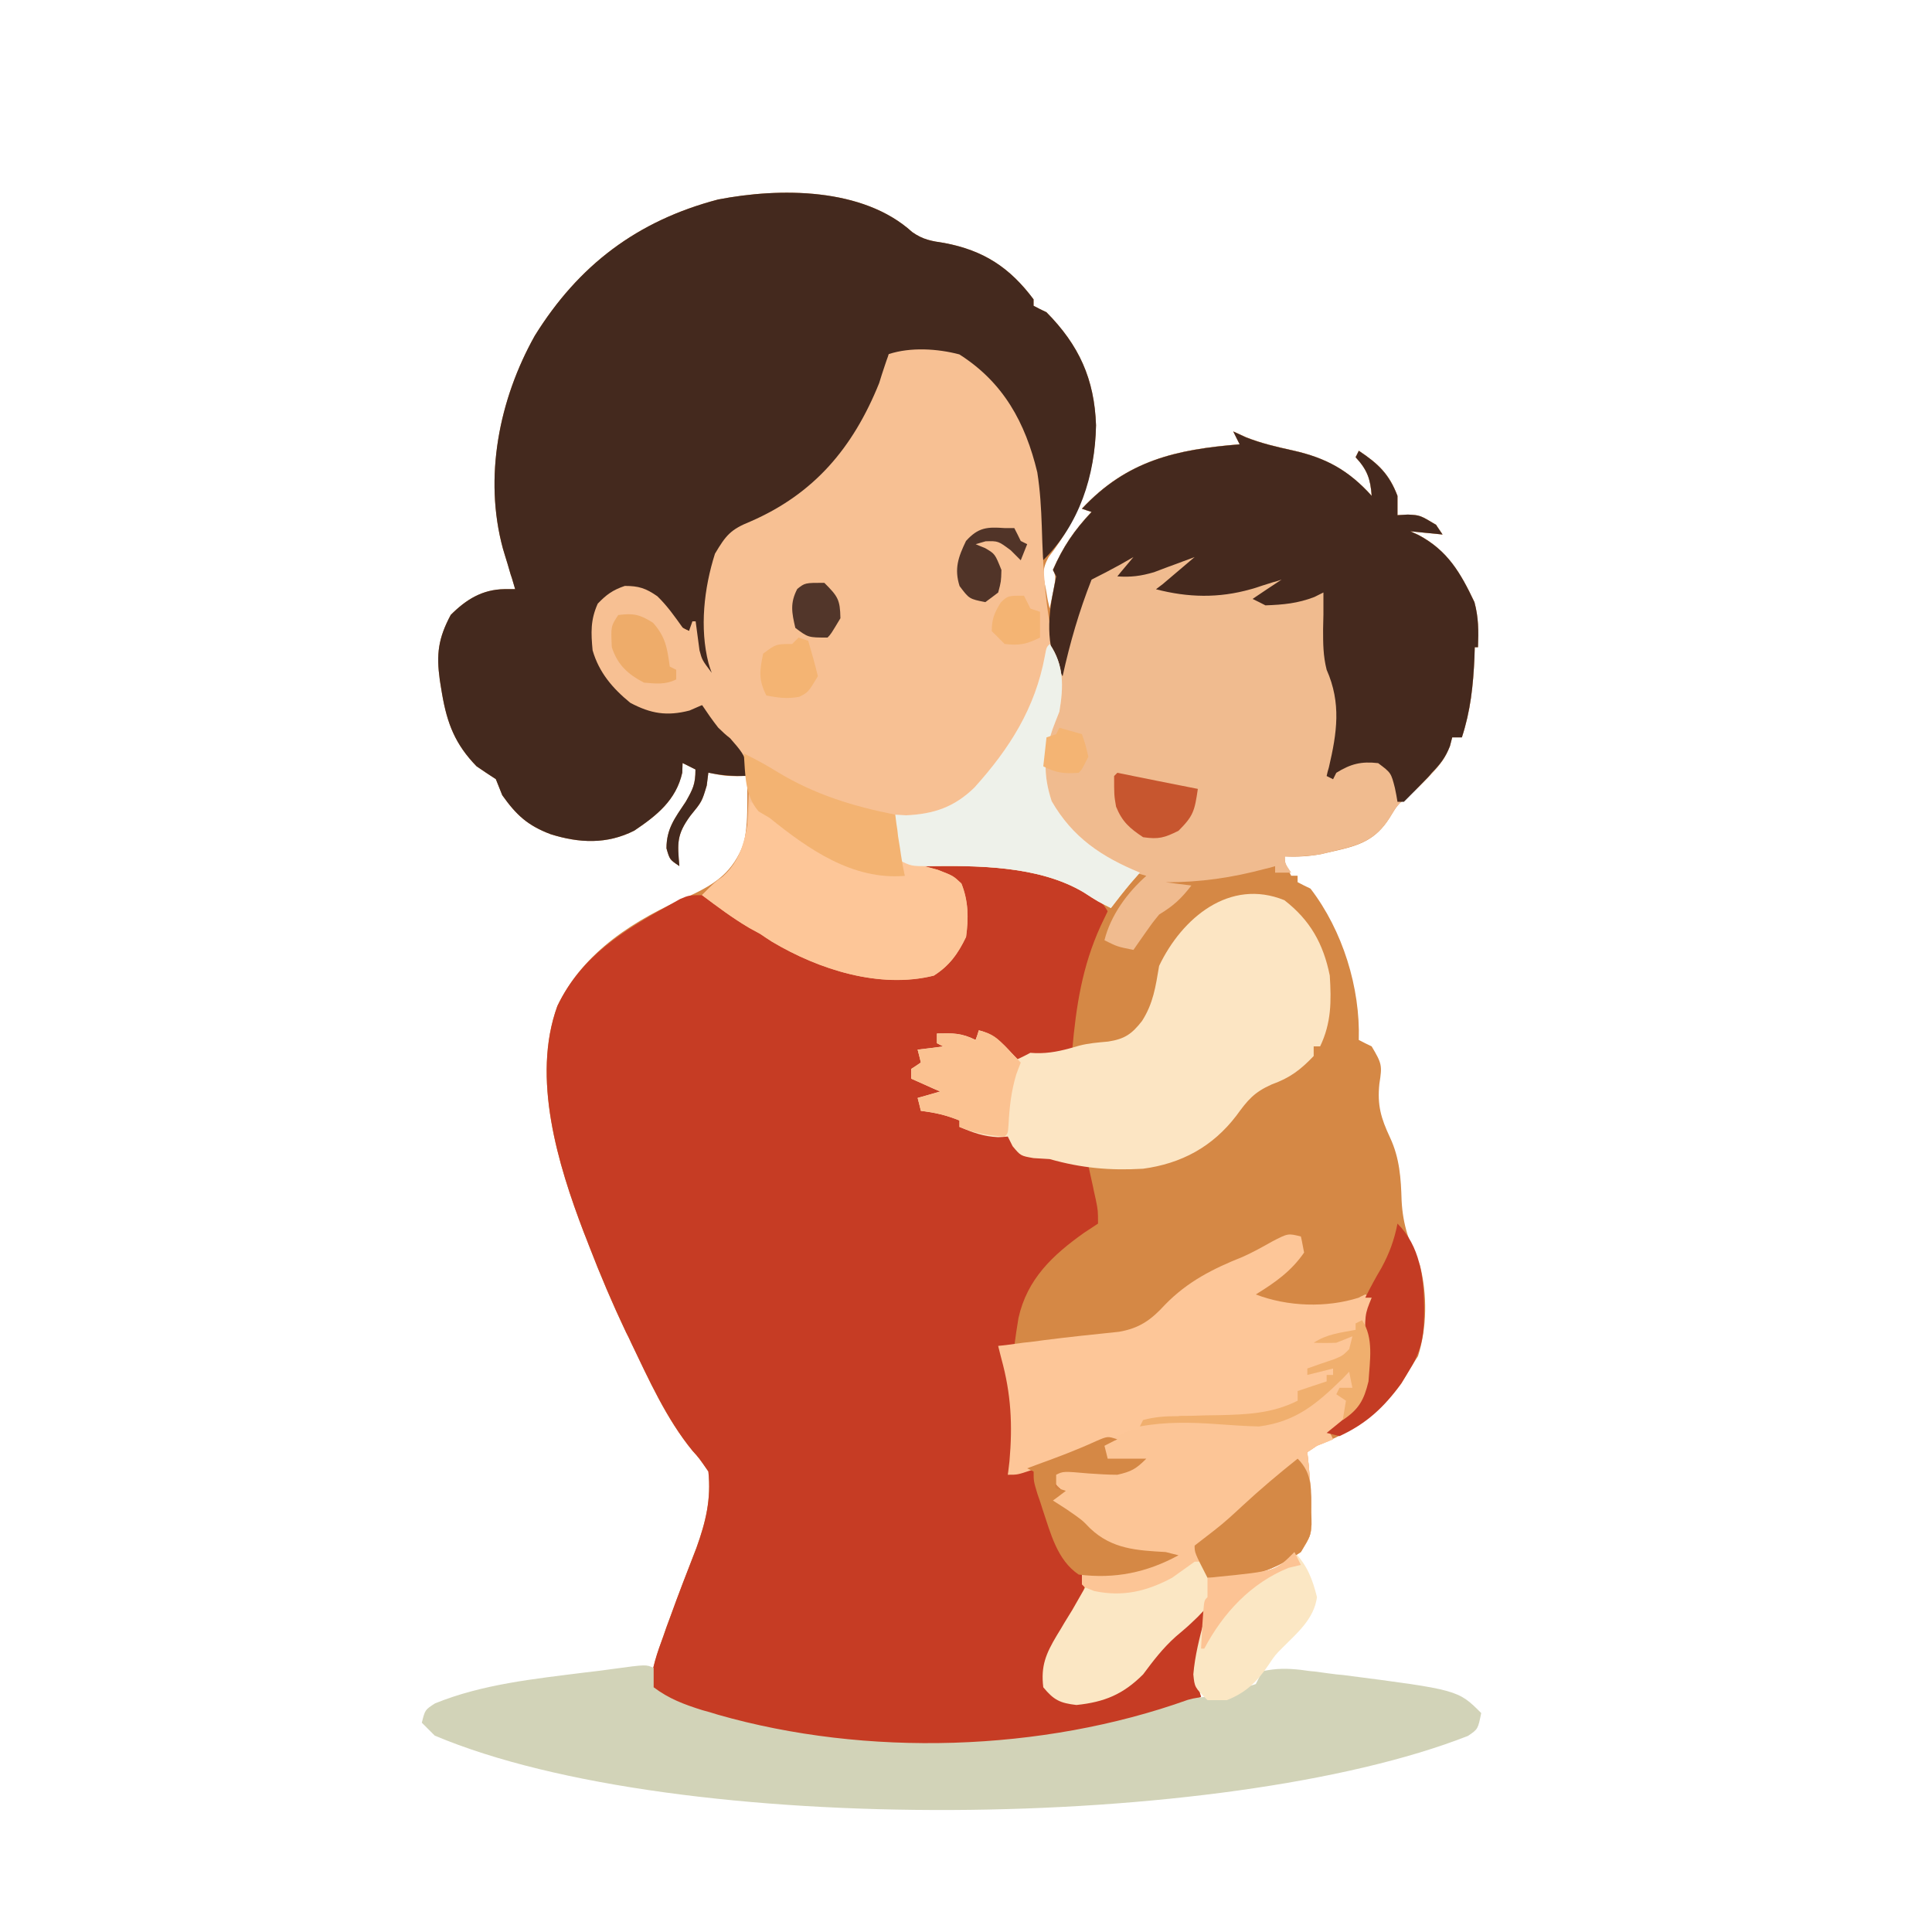
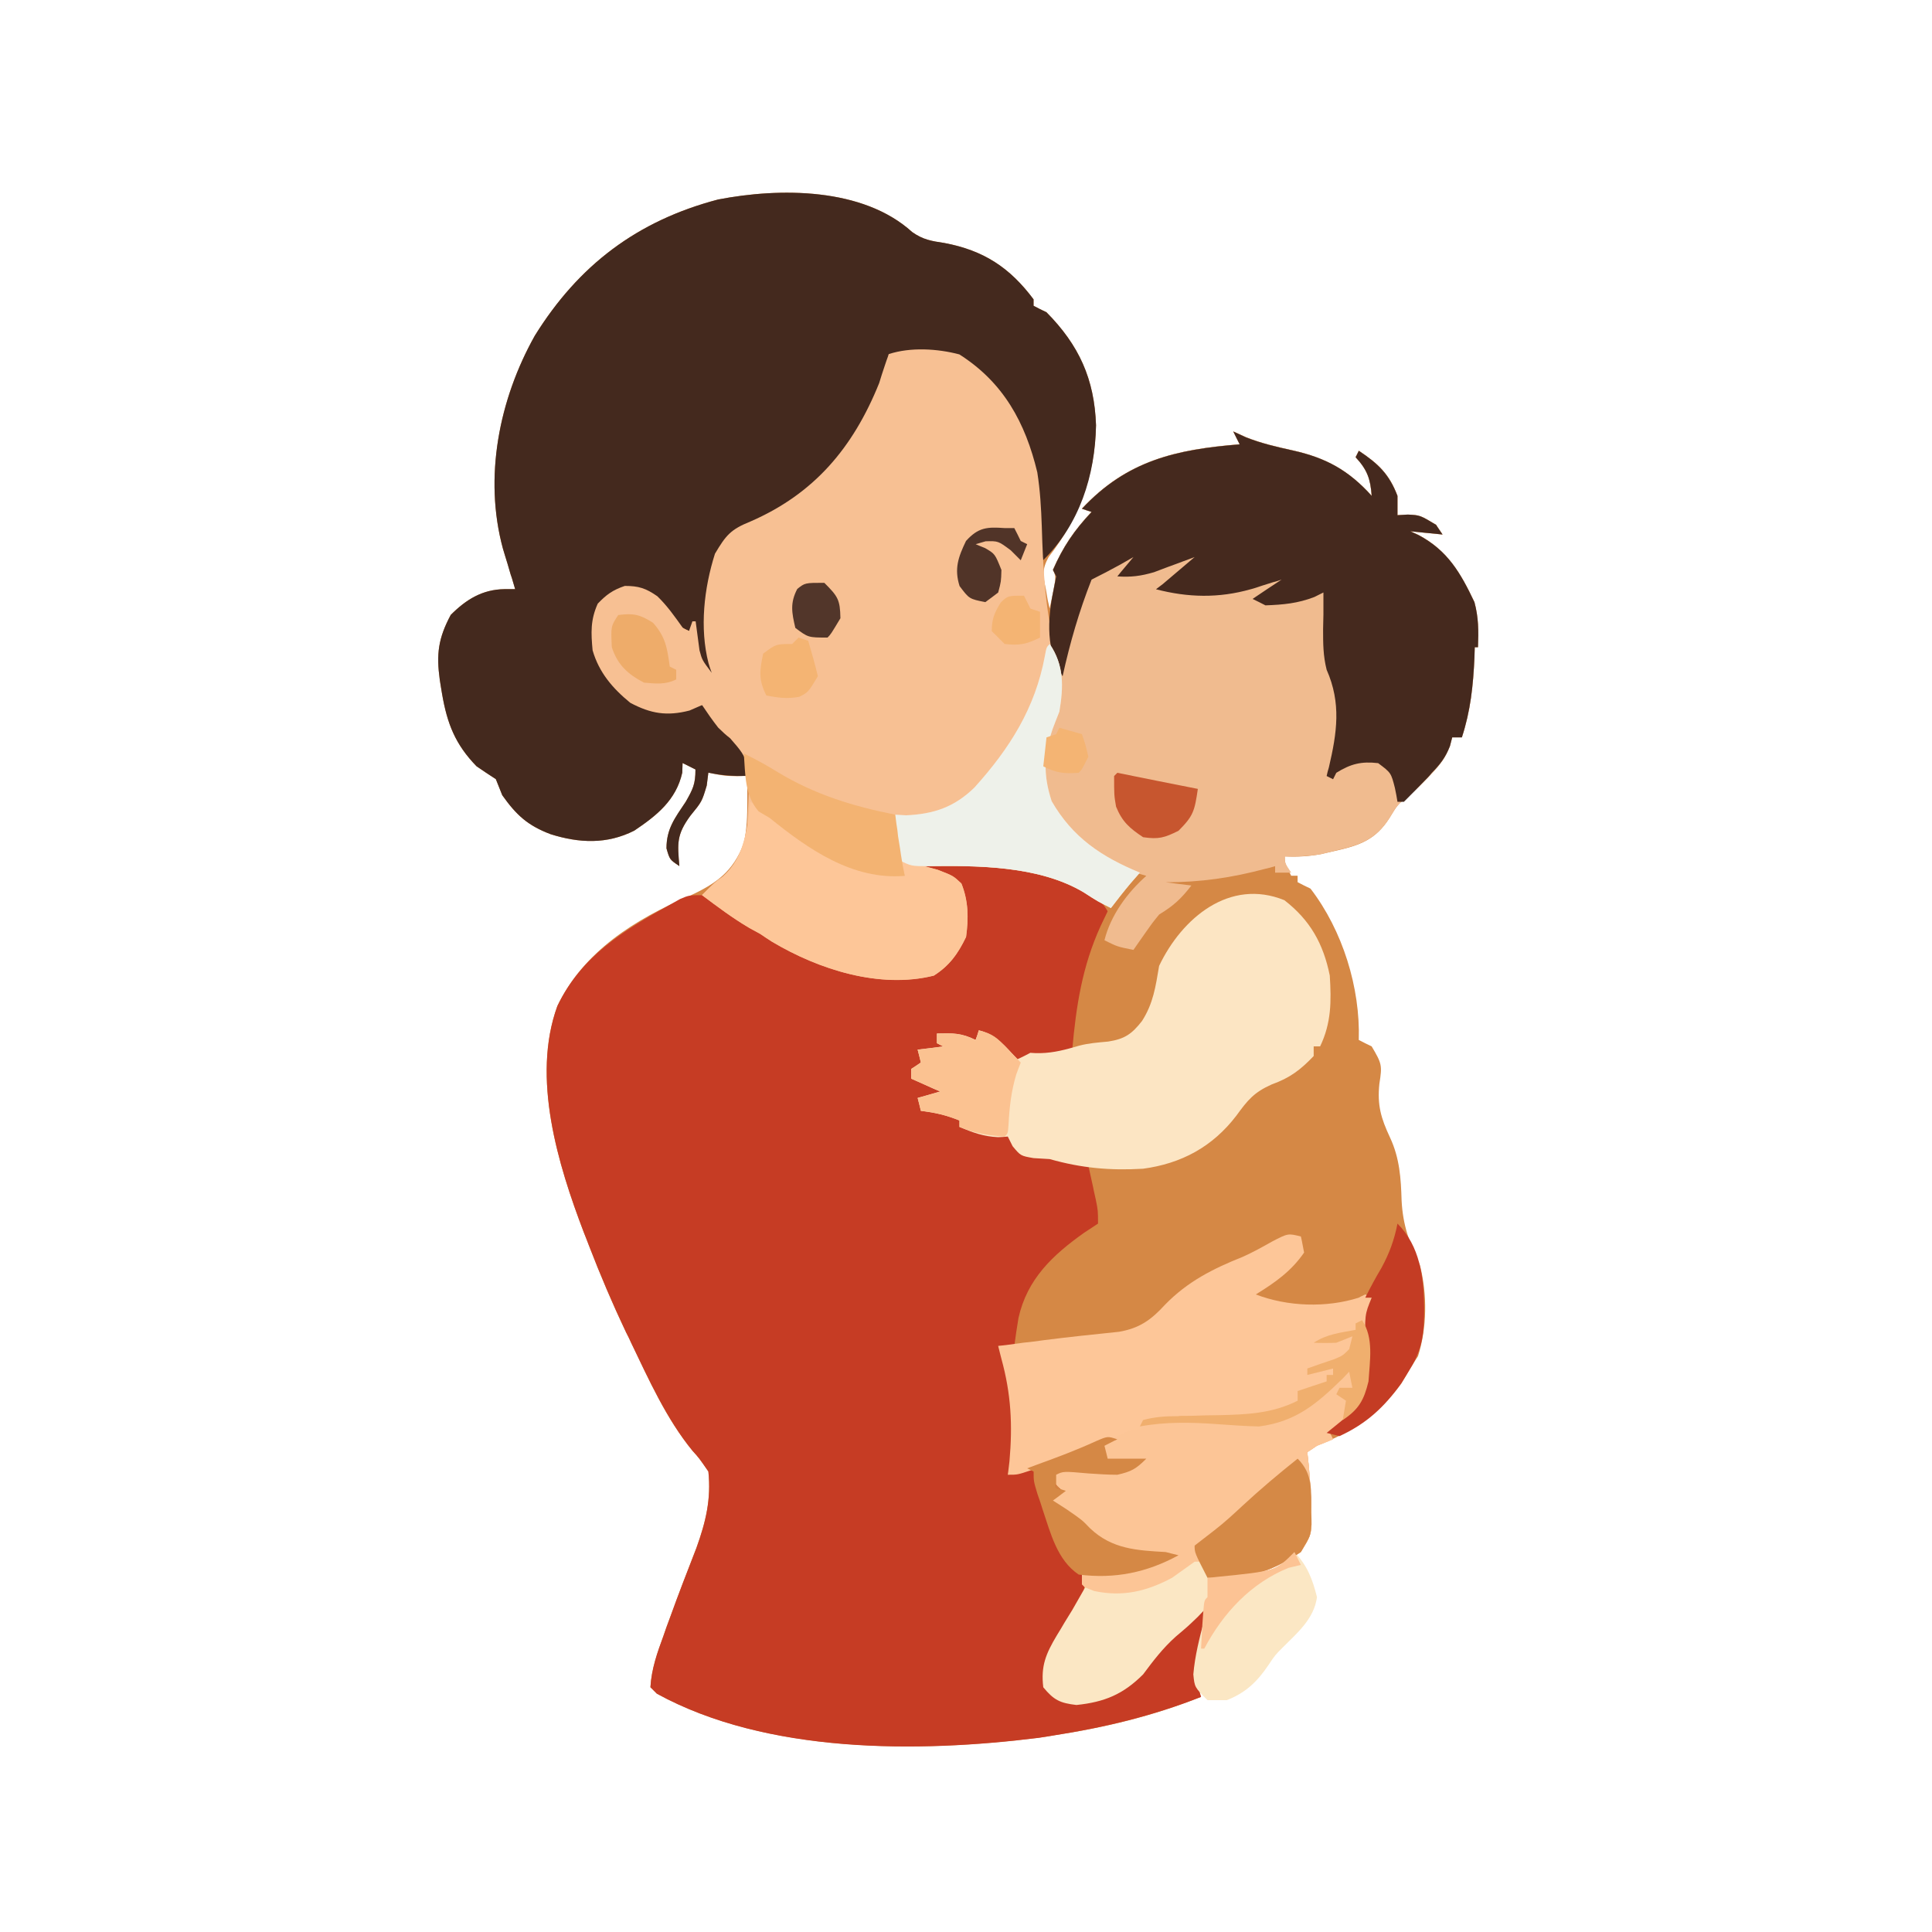
<svg xmlns="http://www.w3.org/2000/svg" version="1.1" width="600" height="600" viewBox="0 0 600 600" role="img" aria-label="Mother">
  <path d="M0 0 C3.4 2.4 6 2.8 10 3.4 C22.2 5.7 30.3 11 37.7 20.9 C37.7 21.6 37.7 22.3 37.7 22.9 C39 23.6 40.4 24.3 41.7 24.9 C51.8 35.1 56.6 45.6 57.1 60 C56.8 75.4 51.9 88.7 42.4 100.9 C40.3 104.7 40.6 106.6 41.5 110.8 C41.7 112 41.9 113.1 42.1 114.3 C42.3 115.2 42.5 116 42.7 116.9 C44.8 107.2 44.8 107.2 43.7 104.9 C46.8 97.8 50.3 92.6 55.7 86.9 C54.7 86.6 53.7 86.3 52.7 85.9 C66.7 70.9 82 67.5 101.7 65.9 C101.1 64.6 100.4 63.3 99.7 61.9 C100.4 62.2 100.4 62.2 103.7 63.7 C108.4 65.6 113.2 66.7 118.2 67.8 C128.5 70.1 135.5 74 142.7 81.9 C142.3 76.6 141.4 73.8 137.7 69.9 C138 69.3 138.4 68.6 138.7 67.9 C144.7 71.9 148.2 75.1 150.7 81.9 C150.7 83.9 150.7 85.9 150.7 87.9 C151.8 87.9 152.8 87.8 153.9 87.8 C157.7 87.9 157.7 87.9 162.7 90.9 C163.4 91.9 164 92.9 164.7 93.9 C161.4 93.6 158.1 93.3 154.7 92.9 C155.6 93.3 156.5 93.7 157.3 94.1 C166.3 98.9 170.3 105.9 174.6 114.9 C175.9 119.7 175.9 124 175.7 128.9 C175.4 128.9 175.1 128.9 174.7 128.9 C174.7 130 174.6 131.1 174.6 132.3 C174.2 141 173.4 148.7 170.7 156.9 C169.7 156.9 168.7 156.9 167.7 156.9 C167.5 157.8 167.2 158.7 167 159.6 C165.6 163.2 164.1 165.2 161.5 168 C160.7 168.9 159.9 169.7 159 170.6 C156.7 172.9 156.7 172.9 153.5 175.6 C150.7 177.9 150.7 177.9 148.2 182 C143.9 188.8 138.9 190.5 131.3 192.2 C129.8 192.5 128.4 192.9 126.9 193.2 C123.1 193.9 119.6 194.1 115.7 193.9 C115.7 195.9 115.7 195.9 117.7 199.9 C118.4 199.9 119 199.9 119.7 199.9 C119.7 200.6 119.7 201.3 119.7 201.9 C121 202.6 122.4 203.3 123.7 203.9 C133.7 216.9 139.2 234.7 138.7 250.9 C140 251.6 141.4 252.3 142.7 252.9 C145.9 258.3 146 258.8 145.1 264.5 C144.4 271.2 145.6 275.2 148.4 281.2 C151.4 287.6 151.8 293.9 152 300.8 C152.4 308.5 154.4 313.9 157.7 320.9 C160 329.9 159.9 340.3 157.1 349.1 C156.3 350.3 155.5 351.6 154.7 352.9 C153.8 354.5 152.9 356 151.9 357.6 C144.7 367.4 136.9 372.5 125.7 376.9 C124.7 377.6 123.7 378.3 122.7 378.9 C122.9 380.4 123 381.9 123.2 383.5 C123.6 388.3 123.9 393 124 397.8 C124 399 124 400.3 124 401.6 C123.7 404.9 123.7 404.9 120.7 409.9 C110.5 416.8 103.7 418.2 91.7 417.9 C91.4 416.3 91.1 414.6 90.7 412.9 C87.3 414.8 84.1 416.6 81 419 C73 423.7 64.8 424.5 55.7 422.9 C55.1 422.6 54.4 422.3 53.7 421.9 C53 423.3 52.3 424.6 51.6 426 C50.7 427.7 49.8 429.5 48.8 431.2 C47.9 433 47 434.7 46.1 436.5 C43.7 440.9 43.7 440.9 41.7 443.9 C40.9 450.9 40.9 450.9 43.7 454.4 C49.3 457.2 54.3 456.3 60.2 454.9 C67.4 451.7 72.2 447 76.8 440.8 C80 436.6 83.4 434 87.7 430.9 C89 429.6 90.4 428.3 91.7 426.9 C91.2 430.8 90.6 434.5 89.7 438.3 C88.5 444 87.9 449.4 89.7 454.9 C74.7 460.9 59.7 464.5 43.7 466.9 C42.3 467.2 40.8 467.4 39.3 467.6 C1.9 472.3 -45.2 472.6 -79.3 453.9 C-79.9 453.3 -80.6 452.6 -81.3 451.9 C-80.9 446.2 -79.1 441.2 -77.2 435.8 C-76.6 434.1 -76 432.3 -75.3 430.5 C-72.6 423.2 -69.8 415.9 -67 408.6 C-64.1 400.6 -62.4 393.5 -63.3 384.9 C-66.2 380.7 -66.2 380.7 -68.2 378.5 C-76.3 368.7 -81.8 356.4 -87.3 344.9 C-87.5 344.4 -87.5 344.4 -88.9 341.6 C-93.1 332.8 -96.9 323.8 -100.4 314.7 C-100.9 313.3 -101.4 312 -102 310.6 C-110 289.6 -118.3 262.6 -110.2 240.4 C-102.1 223.4 -86 213.4 -69.2 206.2 C-60.8 202.3 -55.7 198.7 -52.3 189.9 C-51.3 185.3 -51.2 181.4 -51.2 176.6 C-51.2 175.2 -51.2 173.7 -51.2 172.3 C-51.3 171.2 -51.3 170.1 -51.3 168.9 C-51.8 168.9 -51.8 168.9 -54.5 169 C-58.3 168.9 -58.3 168.9 -63.3 167.9 C-63.4 168.6 -63.4 168.6 -63.8 171.9 C-65.3 176.9 -65.3 176.9 -68.9 181.3 C-73.2 187.2 -72.9 189.8 -72.3 196.9 C-75.3 194.9 -75.3 194.9 -76.3 191.4 C-76.3 185.3 -73.7 182 -70.3 176.9 C-68.1 173 -67.3 171.5 -67.3 166.9 C-67.9 166.6 -67.9 166.6 -71.3 164.9 C-71.3 165.9 -71.4 166.9 -71.4 167.9 C-73.3 176.4 -79.3 181.2 -86.3 185.9 C-94.8 190.2 -103.4 189.8 -112.3 187 C-119.4 184.3 -122.9 181.1 -127.3 174.9 C-127.6 174.1 -127.6 174.1 -129.3 169.9 C-131.3 168.6 -133.3 167.3 -135.3 165.9 C-141.9 159.1 -144.4 152.7 -146 143.4 C-146.2 142 -146.5 140.6 -146.7 139.1 C-147.8 131.1 -147.2 126.2 -143.3 118.9 C-138.5 114.1 -133.5 111 -126.6 110.9 C-125.5 110.9 -124.4 110.9 -123.3 110.9 C-123.6 109.8 -124 108.6 -124.3 107.5 C-124.6 106.7 -124.6 106.7 -125.7 102.9 C-126.2 101.4 -126.6 99.9 -127.1 98.3 C-133.1 76.2 -128.3 52 -117.2 32.2 C-103.6 10.3 -85.4 -3.5 -60.3 -10.1 C-41.2 -13.8 -15.3 -13.9 0 0 Z " fill="#D58845" transform="translate(283.2812,72.0625)" />
  <path d="M0 0 C39.4 0.9 39.4 0.9 53 10 C55.7 12.9 55.7 12.9 57 15 C56.6 15.8 56.6 15.8 54.8 19.6 C49.1 32.1 47.2 44.4 46 58 C40 59.5 34.2 61 28 61 C25.3 58.3 22.7 55.7 20 53 C19 53 18 53 17 53 C16.7 53.7 16.3 54.3 16 55 C12 54.3 8.1 53.7 4 53 C4 54 4 55 4 56 C5.3 56.7 6.6 57.3 8 58 C4.7 58 1.4 58 -2 58 C-1 61 -1 61 1 63 C-0.6 63.3 -2.3 63.7 -4 64 C-4 65 -4 66 -4 67 C-2.5 67.5 -1.1 67.9 0.4 68.4 C5 70 5 70 6 72 C4.8 72.2 4.8 72.2 -1 73 C-1 74 -1 75 -1 76 C0.4 76.3 1.8 76.6 3.3 76.9 C8 78 8 78 11 80 C11 80.7 11 81.3 11 82 C16.2 83.4 20.6 84.2 26 84 C26.5 85 26.9 85.9 27.4 86.9 C30 90 30 90 34 90.7 C35.6 90.8 37.3 90.9 39 91 C43 91.9 47 92.9 51 94 C51.5 96.2 52 98.5 52.5 100.8 C52.6 101.4 52.6 101.4 53.3 104.5 C54 108 54 108 54 112 C52.5 113 51.1 113.9 49.6 114.9 C39.9 121.8 32 129.2 29.3 141.3 C28.8 144.2 28.4 147.1 28 150 C26.4 150 24.7 150 23 150 C23.6 151.7 24.3 153.4 24.9 155.1 C29.3 166.6 28.8 178.2 26 190 C35.6 186.7 45 183.3 54.2 179 C57 178 57 178 60 179 C59.3 179.3 59.3 179.3 56 181 C56.3 182.3 56.7 183.6 57 185 C61 185 64.9 185 69 185 C65.8 188.2 64.4 189 60 190 C57.1 190 54.2 189.8 51.2 189.6 C43.2 188.9 43.2 188.9 41 190 C41 191.3 41 192.6 41 194 C42 194.3 43 194.7 44 195 C42.7 196 41.4 197 40 198 C41.4 198.9 42.8 199.8 44.2 200.7 C49 204 49 204 51.5 206.6 C58.3 213.1 66.1 213.5 75 214 C76.3 214.3 77.6 214.7 79 215 C68.6 220.7 60.6 221.2 49 220 C49.3 220.8 49.5 221.6 49.8 222.4 C50.1 227.8 47.8 231 45.2 235.7 C44.7 236.5 44.7 236.5 42.4 240.8 C41 243.2 39.6 245.6 38 248 C37.2 255 37.2 255 39.9 258.5 C45.6 261.3 50.5 260.3 56.5 259 C63.7 255.8 68.4 251.1 73.1 244.9 C76.3 240.6 79.7 238.1 84 235 C85.3 233.7 86.6 232.4 88 231 C87.5 234.9 86.9 238.6 85.9 242.4 C84.8 248.1 84.1 253.4 86 259 C71 264.9 55.9 268.5 40 271 C38.5 271.2 37.1 271.5 35.6 271.7 C-1.9 276.4 -48.9 276.7 -83 258 C-83.7 257.3 -84.3 256.7 -85 256 C-84.7 250.3 -82.9 245.2 -80.9 239.9 C-80.3 238.1 -79.7 236.4 -79 234.6 C-76.4 227.2 -73.5 219.9 -70.7 212.7 C-67.8 204.6 -66.1 197.6 -67 189 C-69.9 184.8 -69.9 184.8 -71.9 182.6 C-80 172.7 -85.5 160.4 -91 149 C-91.5 147.9 -92 146.8 -92.6 145.7 C-96.8 136.8 -100.6 127.9 -104.1 118.8 C-104.6 117.4 -105.2 116.1 -105.7 114.7 C-113.7 93.7 -122 66.7 -113.9 44.4 C-106.5 29 -93.5 21 -79 13 C-77.9 12.4 -76.9 11.8 -75.8 11.2 C-73 10 -73 10 -68 10 C-64.7 12.1 -64.7 12.1 -61.1 14.8 C-56.8 18 -52.8 20.7 -48 23 C-46.9 23.6 -45.9 24.3 -44.8 24.9 C-31.3 32.3 -16.3 36 -1 35 C4.3 32.9 7.4 31.1 10.8 26.6 C13 19.9 13.1 12.9 10.6 6.3 C7 3.1 3.7 2.7 -1 2 C-0.7 1.3 -0.3 0.7 0 0 Z " fill="#C63C24" transform="translate(287,268)" />
  <path d="M0 0 C3.4 2.4 6 2.8 10 3.4 C22.2 5.7 30.3 11 37.7 20.9 C37.7 21.6 37.7 22.3 37.7 22.9 C39 23.6 40.4 24.3 41.7 24.9 C51.8 35.1 56.6 45.6 57.1 60 C56.8 75.7 52 90.7 40.7 101.9 C39.7 97.7 39.5 94 39.4 89.7 C38.4 71.3 33.6 54.6 19.7 41.9 C11.4 36.9 2.2 37.8 -7.3 37.9 C-7.4 39.1 -7.6 40.2 -7.8 41.4 C-12.5 58.9 -23.3 74.8 -38.3 84.9 C-43.8 88.1 -49.4 90.6 -55.3 92.9 C-62.9 100.7 -63.4 112.4 -63.6 122.8 C-63.5 128.4 -62.8 133.5 -61.3 138.9 C-66.6 133.6 -67.5 129.3 -68.3 121.9 C-68.6 122.6 -68.9 123.3 -69.3 123.9 C-73.3 121.9 -73.3 121.9 -76.7 117.4 C-80.3 112.9 -80.3 112.9 -85.3 110.9 C-89.8 111 -91.7 111.4 -95.2 114.4 C-98.6 118.5 -98.7 121.5 -98.6 126.9 C-97.9 133.6 -94.6 138.5 -90.1 143.4 C-84.2 147.4 -79 149.5 -71.9 148.1 C-70.7 147.7 -69.5 147.3 -68.3 146.9 C-67 146.9 -65.6 146.9 -64.3 146.9 C-62.3 149 -62.3 149 -60.3 151.7 C-57.7 155.1 -55.3 157.9 -52.3 160.9 C-51.5 165.2 -51.5 165.2 -51.3 168.9 C-55.6 169 -59 168.8 -63.3 167.9 C-63.4 168.6 -63.4 168.6 -63.8 171.9 C-65.3 176.9 -65.3 176.9 -68.9 181.3 C-73.2 187.2 -72.9 189.8 -72.3 196.9 C-75.3 194.9 -75.3 194.9 -76.3 191.4 C-76.3 185.3 -73.7 182 -70.3 176.9 C-68.1 173 -67.3 171.5 -67.3 166.9 C-67.9 166.6 -67.9 166.6 -71.3 164.9 C-71.3 165.9 -71.4 166.9 -71.4 167.9 C-73.3 176.4 -79.3 181.2 -86.3 185.9 C-94.8 190.2 -103.4 189.8 -112.3 187 C-119.4 184.3 -122.9 181.1 -127.3 174.9 C-127.6 174.1 -127.6 174.1 -129.3 169.9 C-131.3 168.6 -133.3 167.3 -135.3 165.9 C-141.9 159.1 -144.4 152.7 -146 143.4 C-146.2 142 -146.5 140.6 -146.7 139.1 C-147.8 131.1 -147.2 126.2 -143.3 118.9 C-138.5 114.1 -133.5 111 -126.6 110.9 C-125.5 110.9 -124.4 110.9 -123.3 110.9 C-123.6 109.8 -124 108.6 -124.3 107.5 C-124.6 106.7 -124.6 106.7 -125.7 102.9 C-126.2 101.4 -126.6 99.9 -127.1 98.3 C-133.1 76.2 -128.3 52 -117.2 32.2 C-103.6 10.3 -85.4 -3.5 -60.3 -10.1 C-41.2 -13.8 -15.3 -13.9 0 0 Z " fill="#44291E" transform="translate(283.2812,72.0625)" />
  <path d="M0 0 C13.7 8.7 20.5 21.2 24.2 36.6 C25.1 42.3 25.4 47.7 25.6 53.4 C26 67 26.7 80.3 30.2 93.5 C32.5 102 32.2 108 29 116.3 C26.2 124.3 25.9 130.5 28.6 138.7 C35.1 150.1 44.1 156 56.1 160.9 C55.1 162 54.2 163.1 53.2 164.2 C51.1 166.7 49 169.3 47.1 171.9 C43.1 169.9 43.1 169.9 38.6 167 C24.4 158.6 5.1 158.7 -10.9 158.9 C-10.2 159.1 -10.2 159.1 -6.7 160.1 C-1.9 161.9 -1.9 161.9 0.6 164.3 C2.8 169.9 2.9 175 2.1 180.9 C-0.4 186.1 -3.1 189.8 -7.9 192.9 C-24.8 197.1 -43.7 191 -58.2 182.4 C-59.5 181.6 -60.7 180.8 -61.9 179.9 C-63 179.3 -64.1 178.7 -65.2 178.1 C-70.4 175.1 -75.1 171.5 -79.9 167.9 C-75.9 163.9 -75.9 163.9 -73.4 162.2 C-68.8 158 -67.1 153 -65.9 146.9 C-64.9 126.4 -64.9 126.4 -71.2 119.2 C-72.5 118.2 -73.7 117.1 -74.9 115.9 C-76.7 113.6 -78.3 111.3 -79.9 108.9 C-81.2 109.5 -82.5 110 -83.8 110.6 C-90.8 112.4 -95.8 111.6 -102.2 108.2 C-107.7 103.7 -111.9 98.8 -113.9 91.9 C-114.4 86.5 -114.6 82.5 -112.3 77.4 C-109.6 74.6 -107.7 73.2 -103.9 71.9 C-99.6 71.9 -97.4 72.6 -93.8 75.1 C-90.7 78.1 -88.4 81.4 -85.9 84.9 C-85.3 85.3 -84.6 85.6 -83.9 85.9 C-83.8 85.4 -83.8 85.4 -82.9 82.9 C-82.6 82.9 -82.3 82.9 -81.9 82.9 C-81.5 85.9 -81.1 88.9 -80.7 91.9 C-79.9 94.9 -79.9 94.9 -76.9 98.9 C-77.3 97.9 -77.6 96.9 -77.9 95.9 C-80.7 85 -79.3 72.6 -75.9 61.9 C-72.5 56.2 -71.1 54.4 -64.9 51.9 C-45.1 43.3 -33 29 -24.9 8.9 C-24.4 7.2 -23.8 5.4 -23.2 3.6 C-22.8 2.4 -22.4 1.2 -21.9 -0.1 C-15.2 -2.3 -6.8 -1.8 0 0 Z " fill="#F7C093" transform="translate(297.9375,110.0625)" />
  <path d="M0 0 C1.3 0.6 2.6 1.2 3.9 1.8 C8.7 3.7 13.5 4.8 18.5 5.9 C28.8 8.2 35.8 12 43 20 C42.6 14.7 41.6 11.9 38 8 C38.3 7.3 38.7 6.7 39 6 C45 10 48.4 13.2 51 20 C51 22 51 24 51 26 C52.1 25.9 53.1 25.9 54.2 25.8 C58 26 58 26 63 29 C63.3 29.5 63.3 29.5 65 32 C61.7 31.7 58.4 31.3 55 31 C55.9 31.4 56.7 31.8 57.6 32.2 C66.6 37 70.6 43.9 74.9 53 C76.2 57.8 76.2 62 76 67 C75.7 67 75.3 67 75 67 C75 68.1 74.9 69.2 74.9 70.3 C74.5 79 73.7 86.7 71 95 C70 95 69 95 68 95 C67.9 95.4 67.9 95.4 67.3 97.7 C65.9 101.3 64.4 103.3 61.8 106.1 C60.9 106.9 60.1 107.8 59.3 108.7 C57 111 57 111 53.8 113.6 C51 116 51 116 48.5 120.1 C44.2 126.8 39.2 128.5 31.6 130.2 C30.1 130.6 28.7 130.9 27.2 131.3 C23.3 131.9 19.9 132.1 16 132 C16 134 16 134 18 137 C16.4 137 14.7 137 13 137 C13 136.3 13 135.7 13 135 C12 135.3 11 135.6 10 135.8 C-0.5 138.6 -10.1 140 -21 140 C-18.4 140.3 -15.7 140.7 -13 141 C-16.2 145.1 -18.4 147.2 -23 150 C-25.2 152.7 -25.2 152.7 -27.3 155.7 C-28 156.7 -28.7 157.7 -29.4 158.7 C-29.9 159.5 -30.5 160.2 -31 161 C-36 160 -36 160 -40 158 C-38.1 150.3 -32.9 143.2 -27 138 C-27.4 137.9 -27.4 137.9 -29.4 137.3 C-41.9 132.8 -52.4 125.7 -58.2 113.4 C-60.1 104.9 -59.4 98.4 -56.4 90.4 C-53.5 82.4 -54.1 76.7 -56.1 68.4 C-57.8 60.1 -56.7 53.2 -55 45 C-55.3 44.3 -55.7 43.7 -56 43 C-52.9 35.9 -49.4 30.7 -44 25 C-45 24.7 -46 24.3 -47 24 C-33 9 -17.8 5.6 2 4 C1.3 2.7 0.7 1.4 0 0 Z " fill="#F0BB8F" transform="translate(383,134)" />
  <path d="M0 0 C0.2 0.8 0.2 0.8 1 5 C-3 10.8 -8 14.3 -14 18 C-4.1 21.8 7.9 22.2 18 19 C18.3 18.8 18.3 18.8 20 18 C20.7 18.3 21.3 18.7 22 19 C21.8 20.3 21.7 21.6 21.5 23 C21 27.7 21 32.4 21.1 37.1 C21.1 44.3 21.1 49.9 15.8 55.2 C13.6 57.2 11.3 59.1 9 61 C9.3 61.7 9.7 62.3 10 63 C8.4 63.7 6.7 64.3 5 65 C4 65.7 3 66.3 2 67 C2.2 68.5 2.3 70 2.5 71.6 C2.9 76.3 3.2 81.1 3.2 85.9 C3.3 87.1 3.3 88.3 3.3 89.6 C3 93 3 93 0 98 C-10.2 104.8 -17.1 106.3 -29 106 C-29.3 104.4 -29.7 102.7 -30 101 C-33.4 102.9 -36.6 104.7 -39.7 107.1 C-47.6 111.7 -56 112.8 -65 111 C-66 110 -67 109 -68 108 C-68 106.7 -68 105.4 -68 104 C-67.1 104 -67.1 104 -62.2 104.2 C-53.9 104.2 -46.5 102.7 -39 99 C-40.3 99 -41.6 99.1 -42.9 99.1 C-54.7 98.8 -62.8 95.2 -71 87 C-72.6 86 -74.3 85 -76 84 C-76.7 83 -77.3 82 -78 81 C-77.3 80.7 -77.3 80.7 -74 79 C-75 78 -76 77 -77 76 C-76.8 75.5 -76.8 75.5 -76 73 C-71.6 72.1 -68 72.1 -63.6 72.6 C-58 73.1 -54.2 72.5 -49 70 C-50.8 70 -52.5 70.1 -54.4 70.1 C-60 70 -60 70 -62 68 C-61.8 67.3 -61.8 67.3 -61 64 C-65.3 65.6 -69.6 67.2 -73.8 68.8 C-74.7 69.1 -74.7 69.1 -78.8 70.7 C-79.6 71 -79.6 71 -83.8 72.6 C-88 74 -88 74 -91 74 C-90.8 72.6 -90.7 71.2 -90.5 69.8 C-89.5 58.5 -90 48.9 -93 38 C-93.3 36.7 -93.7 35.4 -94 34 C-91.4 33.7 -88.9 33.4 -86.3 33 C-84.1 32.8 -82 32.5 -79.8 32.2 C-72 31.2 -64.2 30.4 -56.5 29.6 C-50.1 28.5 -46.5 25.9 -42.2 21.2 C-35.2 14 -27.3 10 -18 6.3 C-14.9 4.9 -12 3.3 -9 1.6 C-4 -1 -4 -1 0 0 Z " fill="#FDC698" transform="translate(404,384)" />
  <path d="M0 0 C1.3 0.6 2.6 1.2 3.9 1.8 C8.7 3.7 13.5 4.8 18.5 5.9 C28.8 8.2 35.8 12 43 20 C42.6 14.7 41.6 11.9 38 8 C38.3 7.3 38.7 6.7 39 6 C45 10 48.4 13.2 51 20 C51 22 51 24 51 26 C52.1 25.9 53.1 25.9 54.2 25.8 C58 26 58 26 63 29 C63.3 29.5 63.3 29.5 65 32 C61.7 31.7 58.4 31.3 55 31 C55.9 31.4 56.7 31.8 57.6 32.2 C66.6 37 70.6 43.9 74.9 53 C76.2 57.8 76.2 62 76 67 C75.7 67 75.3 67 75 67 C75 68.1 74.9 69.2 74.9 70.3 C74.5 79 73.7 86.7 71 95 C70 95 69 95 68 95 C67.8 95.9 67.5 96.8 67.3 97.7 C65.9 101.3 64.3 103.3 61.6 106.1 C60.9 107 60.1 107.8 59.3 108.6 C57.2 110.8 55.1 112.9 53 115 C52.3 115 51.7 115 51 115 C50.8 113.6 50.5 112.2 50.2 110.7 C49 106 49 106 45 103 C39.8 102.4 36.5 103.2 32 106 C31.7 106.7 31.3 107.3 31 108 C30.3 107.7 29.7 107.3 29 107 C29.2 106.1 29.4 105.2 29.7 104.3 C32.2 93.6 33.6 84.4 29 74 C27.9 69.6 27.9 65.9 27.9 61.4 C27.9 59.9 28 58.4 28 56.9 C28 55.6 28 54.3 28 53 C28 52 28 51 28 50 C27.1 50.5 26.1 50.9 25.2 51.4 C20 53.4 15.5 53.8 10 54 C8.7 53.3 7.4 52.7 6 52 C9 50 11.9 48 15 46 C14.1 46.3 13.3 46.6 12.4 46.8 C11.8 47 11.8 47 8.9 47.9 C7.7 48.3 6.6 48.7 5.4 49 C-4.5 51.8 -14 51.6 -24 49 C-23.3 48.5 -22.6 47.9 -21.9 47.4 C-18.6 44.6 -15.3 41.8 -12 39 C-13.1 39.4 -14.3 39.9 -15.5 40.3 C-17 40.9 -18.5 41.4 -20.1 42 C-21.6 42.6 -23.1 43.1 -24.6 43.7 C-28.7 44.9 -31.8 45.3 -36 45 C-35.2 44 -35.2 44 -31 39 C-32.4 39.8 -33.8 40.6 -35.2 41.4 C-38.1 43 -41 44.5 -44 46 C-47.9 55.9 -50.7 65.6 -53 76 C-58.2 68.2 -57.7 58.4 -55.9 49.6 C-55.6 48.1 -55.3 46.6 -55 45 C-55.3 44.3 -55.7 43.7 -56 43 C-52.9 35.9 -49.4 30.7 -44 25 C-45 24.7 -46 24.3 -47 24 C-33 9 -17.8 5.6 2 4 C1.3 2.7 0.7 1.4 0 0 Z " fill="#45291E" transform="translate(383,134)" />
-   <path d="M0 0 C0 2 0 4 0 6 C4.8 9.6 9.4 11.3 15.1 13.1 C16.7 13.5 18.3 14 19.9 14.5 C66 27.7 120.6 26.1 165.9 9.9 C170 8.7 173.8 8.9 178 9 C181.4 7.6 181.4 7.6 184 6 C184.5 5.8 184.5 5.8 187 5 C187.7 3.7 188.3 2.4 189 1 C193.6 0.1 196.5 0.1 201.1 0.6 C202.5 0.8 203.8 1 205.3 1.1 C206.7 1.3 208.2 1.5 209.7 1.7 C211.2 1.9 212.7 2.1 214.2 2.2 C249.8 6.8 249.8 6.8 257 14 C256 19 256 19 252.9 21.1 C177.4 50.7 7.5 52.9 -68 21 C-69.3 19.7 -70.6 18.4 -72 17 C-71 13 -71 13 -67.9 11 C-53.1 5 -37.1 3.4 -21.3 1.4 C-18.4 1.1 -15.5 0.7 -12.6 0.3 C-2.3 -1.1 -2.3 -1.1 0 0 Z " fill="#D2D3B8" transform="translate(203,518)" />
  <path d="M0 0 C8 6.2 12.1 13.5 14.1 23.4 C14.6 31.4 14.6 38.1 11.1 45.4 C10.5 45.4 9.8 45.4 9.1 45.4 C9.1 46.4 9.1 47.4 9.1 48.4 C5 52.7 1.7 55.2 -3.9 57.2 C-9.5 59.7 -11.4 62.1 -14.9 66.9 C-22.3 76.6 -32 81.8 -43.9 83.4 C-54.2 84 -63 83.2 -72.9 80.4 C-74.5 80.3 -76.2 80.2 -77.9 80.1 C-81.9 79.4 -81.9 79.4 -84.4 76.4 C-84.9 75.4 -85.4 74.4 -85.9 73.4 C-86.9 73.5 -87.9 73.6 -88.9 73.6 C-93.4 73.4 -96.7 72.2 -100.9 70.4 C-100.9 69.8 -100.9 69.1 -100.9 68.4 C-105.1 66.7 -108.4 66 -112.9 65.4 C-113.2 64.1 -113.5 62.8 -113.9 61.4 C-111.6 60.8 -109.3 60.1 -106.9 59.4 C-108.4 58.8 -108.4 58.8 -115.9 55.4 C-115.9 54.4 -115.9 53.5 -115.9 52.4 C-114.9 51.8 -113.9 51.1 -112.9 50.4 C-113.2 49.1 -113.5 47.8 -113.9 46.4 C-111.2 46.1 -108.6 45.8 -105.9 45.4 C-106.5 45.1 -107.2 44.8 -107.9 44.4 C-107.9 43.4 -107.9 42.5 -107.9 41.4 C-103 41.3 -100.3 41.2 -95.9 43.4 C-95.5 42.4 -95.2 41.5 -94.9 40.4 C-89.3 41.8 -86.8 45.3 -82.9 49.4 C-81.6 48.8 -80.2 48.1 -78.9 47.4 C-77.9 47.5 -76.9 47.5 -75.8 47.5 C-71.5 47.4 -67.9 46.4 -63.8 45.2 C-60.8 44.4 -57.9 44.2 -54.7 43.9 C-49.6 43.1 -47.4 41.6 -44.2 37.5 C-40.7 32 -40 26.9 -38.9 20.4 C-31.8 5.5 -17 -6.9 0 0 Z " fill="#FCE5C3" transform="translate(398.875,279.5625)" />
  <path d="M0 0 C4.5 6.7 4.3 13.2 3 21 C2.3 22.8 1.6 24.5 0.9 26.4 C-1.8 34.4 -2.1 40.5 0.6 48.8 C7.1 60.1 16.1 66.1 28 71 C27.1 72.1 26.1 73.1 25.2 74.2 C23 76.8 21 79.4 19 82 C15 80 15 80 10.5 77.1 C-3.7 68.7 -22.9 68.8 -39 69 C-38.3 69.2 -38.3 69.2 -34.8 70.1 C-30 72 -30 72 -27.4 74.4 C-25.2 79.9 -25.2 85.1 -26 91 C-28.5 96.2 -31.1 99.9 -36 103 C-52.8 107.2 -71.8 101.1 -86.3 92.4 C-87.5 91.6 -88.7 90.8 -90 90 C-91.1 89.4 -92.2 88.8 -93.3 88.2 C-98.5 85.1 -103.2 81.6 -108 78 C-104 74 -104 74 -101.5 72.2 C-94.7 66.1 -94 57.6 -93 49 C-88 52 -88 52 -85 54.7 C-73.5 64.2 -60.2 71.2 -45 72 C-45.5 70.7 -46 69.4 -46.5 68.1 C-48.1 62.8 -48.2 58.5 -48 53 C-46.9 53.1 -45.8 53.1 -44.6 53.2 C-36 52.8 -29.7 50.7 -23.4 44.6 C-12.4 32.4 -4.5 19.9 -1.5 3.7 C-1 1 -1 1 0 0 Z " fill="#FDC698" transform="translate(326,200)" />
  <path d="M0 0 C3.7 5.5 2.4 12.6 2 19 C0.4 26.8 -4 30.1 -10 35 C-9.7 35.7 -9.3 36.3 -9 37 C-10.6 37.7 -12.3 38.3 -14 39 C-15 39.7 -16 40.3 -17 41 C-16.8 42.5 -16.7 44 -16.5 45.6 C-16.1 50.3 -15.8 55.1 -15.8 59.9 C-15.7 61.1 -15.7 62.3 -15.7 63.6 C-16 67 -16 67 -19 72 C-29.2 78.8 -36.1 80.3 -48 80 C-48.3 78.4 -48.7 76.7 -49 75 C-52.4 76.9 -55.6 78.7 -58.7 81.1 C-66.6 85.7 -75 86.8 -84 85 C-85 84 -86 83 -87 82 C-87 80.7 -87 79.4 -87 78 C-86.1 78 -86.1 78 -81.2 78.2 C-72.9 78.2 -65.5 76.7 -58 73 C-59.3 73 -60.6 73.1 -61.9 73.1 C-73.7 72.8 -81.8 69.2 -90 61 C-91.6 60 -93.3 59 -95 58 C-95.7 57 -96.3 56 -97 55 C-95.7 54.3 -94.4 53.7 -93 53 C-94 52 -95 51 -96 50 C-95.7 49 -95.3 48 -95 47 C-90.6 46.1 -87 46.1 -82.6 46.6 C-77 47.1 -73.2 46.5 -68 44 C-68.9 44 -68.9 44 -73.4 44.1 C-79 44 -79 44 -81 42 C-80.7 40.7 -80.3 39.4 -80 38 C-72.1 34 -72.1 34 -69 34 C-68.7 33 -68.3 32 -68 31 C-64.2 30 -61.1 29.8 -57.1 29.8 C-56.5 29.7 -56.5 29.7 -53.1 29.7 C-50.3 29.6 -47.4 29.5 -44.6 29.5 C-35.9 29.3 -27.9 29 -20 25 C-20 24 -20 23 -20 22 C-17 21 -14.1 20 -11 19 C-11 18.3 -11 17.7 -11 17 C-10.3 17 -9.7 17 -9 17 C-9 16.3 -9 15.7 -9 15 C-11.6 15.7 -14.3 16.3 -17 17 C-17 16.3 -17 15.7 -17 15 C-14.2 14 -11.4 13 -8.6 12.1 C-6 11 -6 11 -4 9 C-3.7 7.7 -3.3 6.4 -3 5 C-4.6 5.7 -6.3 6.3 -8 7 C-10.3 7.1 -12.7 7.1 -15 7 C-10.9 4.3 -6.8 3.9 -2 3 C-2 2.3 -2 1.7 -2 1 C-1.3 0.7 -0.7 0.3 0 0 Z " fill="#FCC596" transform="translate(423,410)" />
  <path d="M0 0 C4 4.2 5.6 8.4 7 14 C6.1 20.7 1 25 -3.6 29.6 C-6 32 -6 32 -8 35 C-11.5 40.2 -15.1 43.7 -21 46 C-23 46 -25 46 -27 46 C-31 42 -31 42 -31.4 38 C-30.9 32.1 -29.5 26.8 -28 21 C-28 20 -28 19 -28 18 C-28.7 18.7 -29.3 19.4 -30 20.1 C-33 23 -33 23 -36.9 26.3 C-40.9 29.9 -43.8 33.7 -47 38 C-53.2 44.2 -59 46.6 -67.7 47.5 C-72.8 46.9 -74.7 46 -78 42 C-78.8 35.4 -77.2 31.6 -73.8 25.9 C-73 24.6 -72.2 23.3 -71.4 21.9 C-70.6 20.6 -69.8 19.3 -69 18 C-67.7 15.7 -66.3 13.3 -65 11 C-64.1 11.4 -63.1 11.7 -62.2 12.1 C-53.3 14 -45.9 12.2 -38 8 C-35.7 6.3 -33.3 4.7 -31 3 C-30 3 -29 3 -28 3 C-27.8 3.8 -27.8 3.8 -27 8 C-6.3 6.3 -6.3 6.3 0 0 Z " fill="#FBE7C4" transform="translate(402,482)" />
  <path d="M0 0 C4.5 6.7 4.3 13.2 3 21 C2.3 22.8 1.6 24.5 0.9 26.4 C-1.8 34.4 -2.1 40.5 0.6 48.8 C7.1 60.1 16.1 66.1 28 71 C27.1 72.1 26.1 73.1 25.2 74.2 C23 76.8 21 79.4 19 82 C15 80 15 80 10.5 77.1 C-3.3 68.9 -22 68.8 -37.7 69 C-43 69 -43 69 -47 67 C-48.2 62.2 -48.1 57.9 -48 53 C-46.9 53.1 -45.8 53.1 -44.6 53.2 C-36 52.8 -29.7 50.7 -23.4 44.6 C-12.4 32.4 -4.5 19.9 -1.5 3.7 C-1 1 -1 1 0 0 Z " fill="#EEF1EA" transform="translate(326,200)" />
  <path d="M0 0 C3.7 1.8 7.2 3.7 10.7 5.9 C22.2 12.8 33.9 16.4 47 19 C47.1 19.5 47.1 19.5 47.4 21.9 C47.6 23.1 47.8 24.4 47.9 25.7 C48.1 26.9 48.3 28.2 48.5 29.4 C48.9 32.3 49.4 35.2 50 38 C33.8 39.4 20 29.7 8 20 C6.9 19.3 5.7 18.7 4.6 18 C0.2 12.9 0.5 6.5 0 0 Z " fill="#F3B372" transform="translate(231,234)" />
  <path d="M0 0 C4.8 4.8 4.2 10 4.2 16.6 C4.3 17.8 4.3 19.1 4.3 20.4 C4 24 4 24 1 29 C-9.2 35.8 -16.1 37.3 -28 37 C-32 29.2 -32 29.2 -32 27 C-29.9 25.4 -27.9 23.8 -25.8 22.2 C-22.7 19.8 -19.9 17.2 -17.1 14.6 C-11.6 9.5 -5.9 4.7 0 0 Z " fill="#D58946" transform="translate(403,453)" />
  <path d="M0 0 C7 7 8.2 16.7 8.3 26.2 C8.3 33.5 7.9 38.7 4 45 C3.1 46.5 2.1 48.1 1.2 49.6 C-4.2 57.1 -9.6 62.1 -18 66 C-19.3 65.7 -20.6 65.3 -22 65 C-19.8 63.2 -17.5 61.4 -15.3 59.5 C-9.8 53.4 -9.7 46.8 -9.9 38.9 C-10.2 28.3 -10.2 28.3 -8 23 C-8.7 23 -9.3 23 -10 23 C-8.4 19.8 -6.8 16.8 -5 13.8 C-2.5 9.2 -1 5.1 0 0 Z " fill="#C43C24" transform="translate(434,380)" />
  <path d="M0 0 C4.5 1.1 5.6 2.3 8.8 5.6 C9.5 6.4 10.3 7.2 11.2 8.1 C11.8 8.7 12.4 9.3 13 10 C12.5 11.2 12.1 12.4 11.6 13.7 C10 19.1 9.5 23.8 9.2 29.4 C9 32 9 32 8 33 C2.8 32.6 -1.1 32 -6 30 C-6 29.3 -6 28.7 -6 28 C-10.3 26.3 -13.5 25.5 -18 25 C-18.3 23.7 -18.7 22.4 -19 21 C-16.7 20.3 -14.4 19.7 -12 19 C-13.5 18.3 -13.5 18.3 -21 15 C-21 14 -21 13 -21 12 C-20 11.3 -19 10.7 -18 10 C-18.3 8.7 -18.7 7.4 -19 6 C-16.4 5.7 -13.7 5.3 -11 5 C-11.7 4.7 -12.3 4.3 -13 4 C-13 3 -13 2 -13 1 C-8.1 0.8 -5.4 0.8 -1 3 C-0.7 2 -0.3 1 0 0 Z " fill="#FBC291" transform="translate(304,320)" />
  <path d="M0 0 C-0.7 0.3 -0.7 0.3 -4 2 C-3.7 3.3 -3.3 4.6 -3 6 C1 6 4.9 6 9 6 C5.8 9.2 4.4 10 0 11 C-2.9 11 -5.8 10.8 -8.8 10.6 C-16.8 9.9 -16.8 9.9 -19 11 C-19 12.3 -19 13.6 -19 15 C-18 15.3 -17 15.7 -16 16 C-17.3 17 -18.6 18 -20 19 C-18.6 19.9 -17.2 20.8 -15.8 21.7 C-11 25 -11 25 -8.5 27.6 C-1.7 34.1 6.1 34.5 15 35 C16.3 35.3 17.6 35.7 19 36 C9.1 41.4 -0.8 43.4 -12 42 C-18.7 37.5 -20.7 29.2 -23.2 21.8 C-23.7 20.2 -24.2 18.6 -24.8 17 C-26 13 -26 13 -26 10 C-26.7 9.7 -27.3 9.3 -28 9 C-26.9 8.6 -25.9 8.2 -24.8 7.8 C-18.7 5.6 -12.6 3.3 -6.7 0.6 C-3 -1 -3 -1 0 0 Z " fill="#D58845" transform="translate(347,447)" />
  <path d="M0 0 C3.7 5.5 2.4 12.6 2 19 C0.6 24.8 -1 27.7 -6 31 C-5.7 29 -5.3 27 -5 25 C-6 24.3 -7 23.7 -8 23 C-7.7 22.3 -7.3 21.7 -7 21 C-5.7 21 -4.4 21 -3 21 C-3.3 19.4 -3.7 17.7 -4 16 C-4.7 16.7 -5.3 17.4 -6 18.1 C-14.1 26 -20.5 31.5 -32 33 C-36.3 32.9 -40.5 32.6 -44.7 32.3 C-52.8 31.7 -61 31.5 -69 33 C-68.7 32.3 -68.3 31.7 -68 31 C-64.2 30 -61.1 29.8 -57.1 29.8 C-56.5 29.7 -56.5 29.7 -53.1 29.7 C-50.3 29.6 -47.4 29.5 -44.6 29.5 C-35.9 29.3 -27.9 29 -20 25 C-20 24 -20 23 -20 22 C-17 21 -14.1 20 -11 19 C-11 18.3 -11 17.7 -11 17 C-10.3 17 -9.7 17 -9 17 C-9 16.3 -9 15.7 -9 15 C-11.6 15.7 -14.3 16.3 -17 17 C-17 16.3 -17 15.7 -17 15 C-14.2 14 -11.4 13 -8.6 12.1 C-6 11 -6 11 -4 9 C-3.7 7.7 -3.3 6.4 -3 5 C-4.6 5.7 -6.3 6.3 -8 7 C-10.3 7.1 -12.7 7.1 -15 7 C-10.9 4.3 -6.8 3.9 -2 3 C-2 2.3 -2 1.7 -2 1 C-1.3 0.7 -0.7 0.3 0 0 Z " fill="#F0AF6E" transform="translate(423,410)" />
  <path d="M0 0 C8.2 1.7 16.5 3.3 25 5 C24 11.9 23.6 13.4 19 18 C14.6 20.2 12.8 20.7 8 20 C3.8 17.2 1.5 15.2 -0.4 10.5 C-1 7 -1 7 -1 1 C-0.7 0.7 -0.3 0.3 0 0 Z " fill="#C7562F" transform="translate(347,240)" />
  <path d="M0 0 C4.7 -0.6 6.7 -0.2 10.8 2.4 C14.7 6.8 15.2 10.2 16 16 C16.7 16.3 17.3 16.7 18 17 C18 18 18 19 18 20 C14.6 21.7 11.7 21.3 8 21 C3 18.4 -0.2 15.5 -2 10 C-2.3 3.5 -2.3 3.5 0 0 Z " fill="#EEAC6A" transform="translate(192,191)" />
  <path d="M0 0 C1 0 2 0 3 0 C3.7 1.3 4.3 2.6 5 4 C5.7 4.3 6.3 4.7 7 5 C6.3 6.7 5.7 8.3 5 10 C4.5 9.5 4.5 9.5 1.9 6.9 C-2 4 -2 4 -5.9 4.1 C-6.9 4.4 -8 4.7 -9 5 C-8.1 5.4 -7.1 5.8 -6.1 6.2 C-3 8 -3 8 -1 13 C-1.1 16.6 -1.1 16.6 -2 20 C-3.3 21 -4.6 22 -6 23 C-11 22 -11 22 -14 18 C-15.7 12.6 -14.4 9 -12 4 C-8.2 -0.2 -5.5 -0.4 0 0 Z " fill="#513428" transform="translate(312,164)" />
  <path d="M0 0 C1 0.3 2 0.7 3 1 C4.1 4.7 5.1 8.3 6 12 C3 17 3 17 0.2 18.4 C-3.5 19.1 -6.3 18.7 -10 18 C-12.5 13 -12.1 10.4 -11 5 C-7 2 -7 2 -2 2 C-1.3 1.3 -0.7 0.7 0 0 Z " fill="#F4B473" transform="translate(248,198)" />
  <path d="M0 0 C4.2 4.2 4.9 5.2 5 11 C2 16 2 16 1 17 C-5 17 -5 17 -9 14 C-10.1 9.3 -10.7 6.3 -8.4 1.9 C-6 0 -6 0 0 0 Z " fill="#52362A" transform="translate(256,181)" />
  <path d="M0 0 C0.7 1.3 1.3 2.6 2 4 C0.7 4.3 -0.5 4.6 -1.8 4.9 C-13.5 9.6 -22.2 19 -28 30 C-28.3 30 -28.7 30 -29 30 C-28.9 27.5 -28.7 25 -28.6 22.6 C-28.5 21.2 -28.4 19.8 -28.3 18.4 C-28 15 -28 15 -27 14 C-27 12 -27 10 -27 8 C-26.5 8 -26.5 8 -23.9 7.7 C-5.9 5.9 -5.9 5.9 0 0 Z " fill="#FCC394" transform="translate(402,482)" />
  <path d="M0 0 C0.7 1.3 1.3 2.6 2 4 C3 4.3 4 4.7 5 5 C5 7.6 5 10.3 5 13 C0.7 15.1 -1.3 15.5 -6 15 C-7.3 13.7 -8.6 12.4 -10 11 C-10 7.3 -9.2 5.3 -7.2 2.1 C-5 0 -5 0 0 0 Z " fill="#F4B473" transform="translate(318,185)" />
  <path d="M0 0 C2.3 0.7 4.6 1.3 7 2 C8.1 5.2 8.1 5.2 9 9 C7 13 7 13 6 14 C1.4 14.3 -0.8 14.1 -5 12 C-4.7 9 -4.3 6.1 -4 3 C-3 2.7 -2 2.3 -1 2 C-0.7 1.3 -0.3 0.7 0 0 Z " fill="#F4B473" transform="translate(329,226)" />
</svg>
